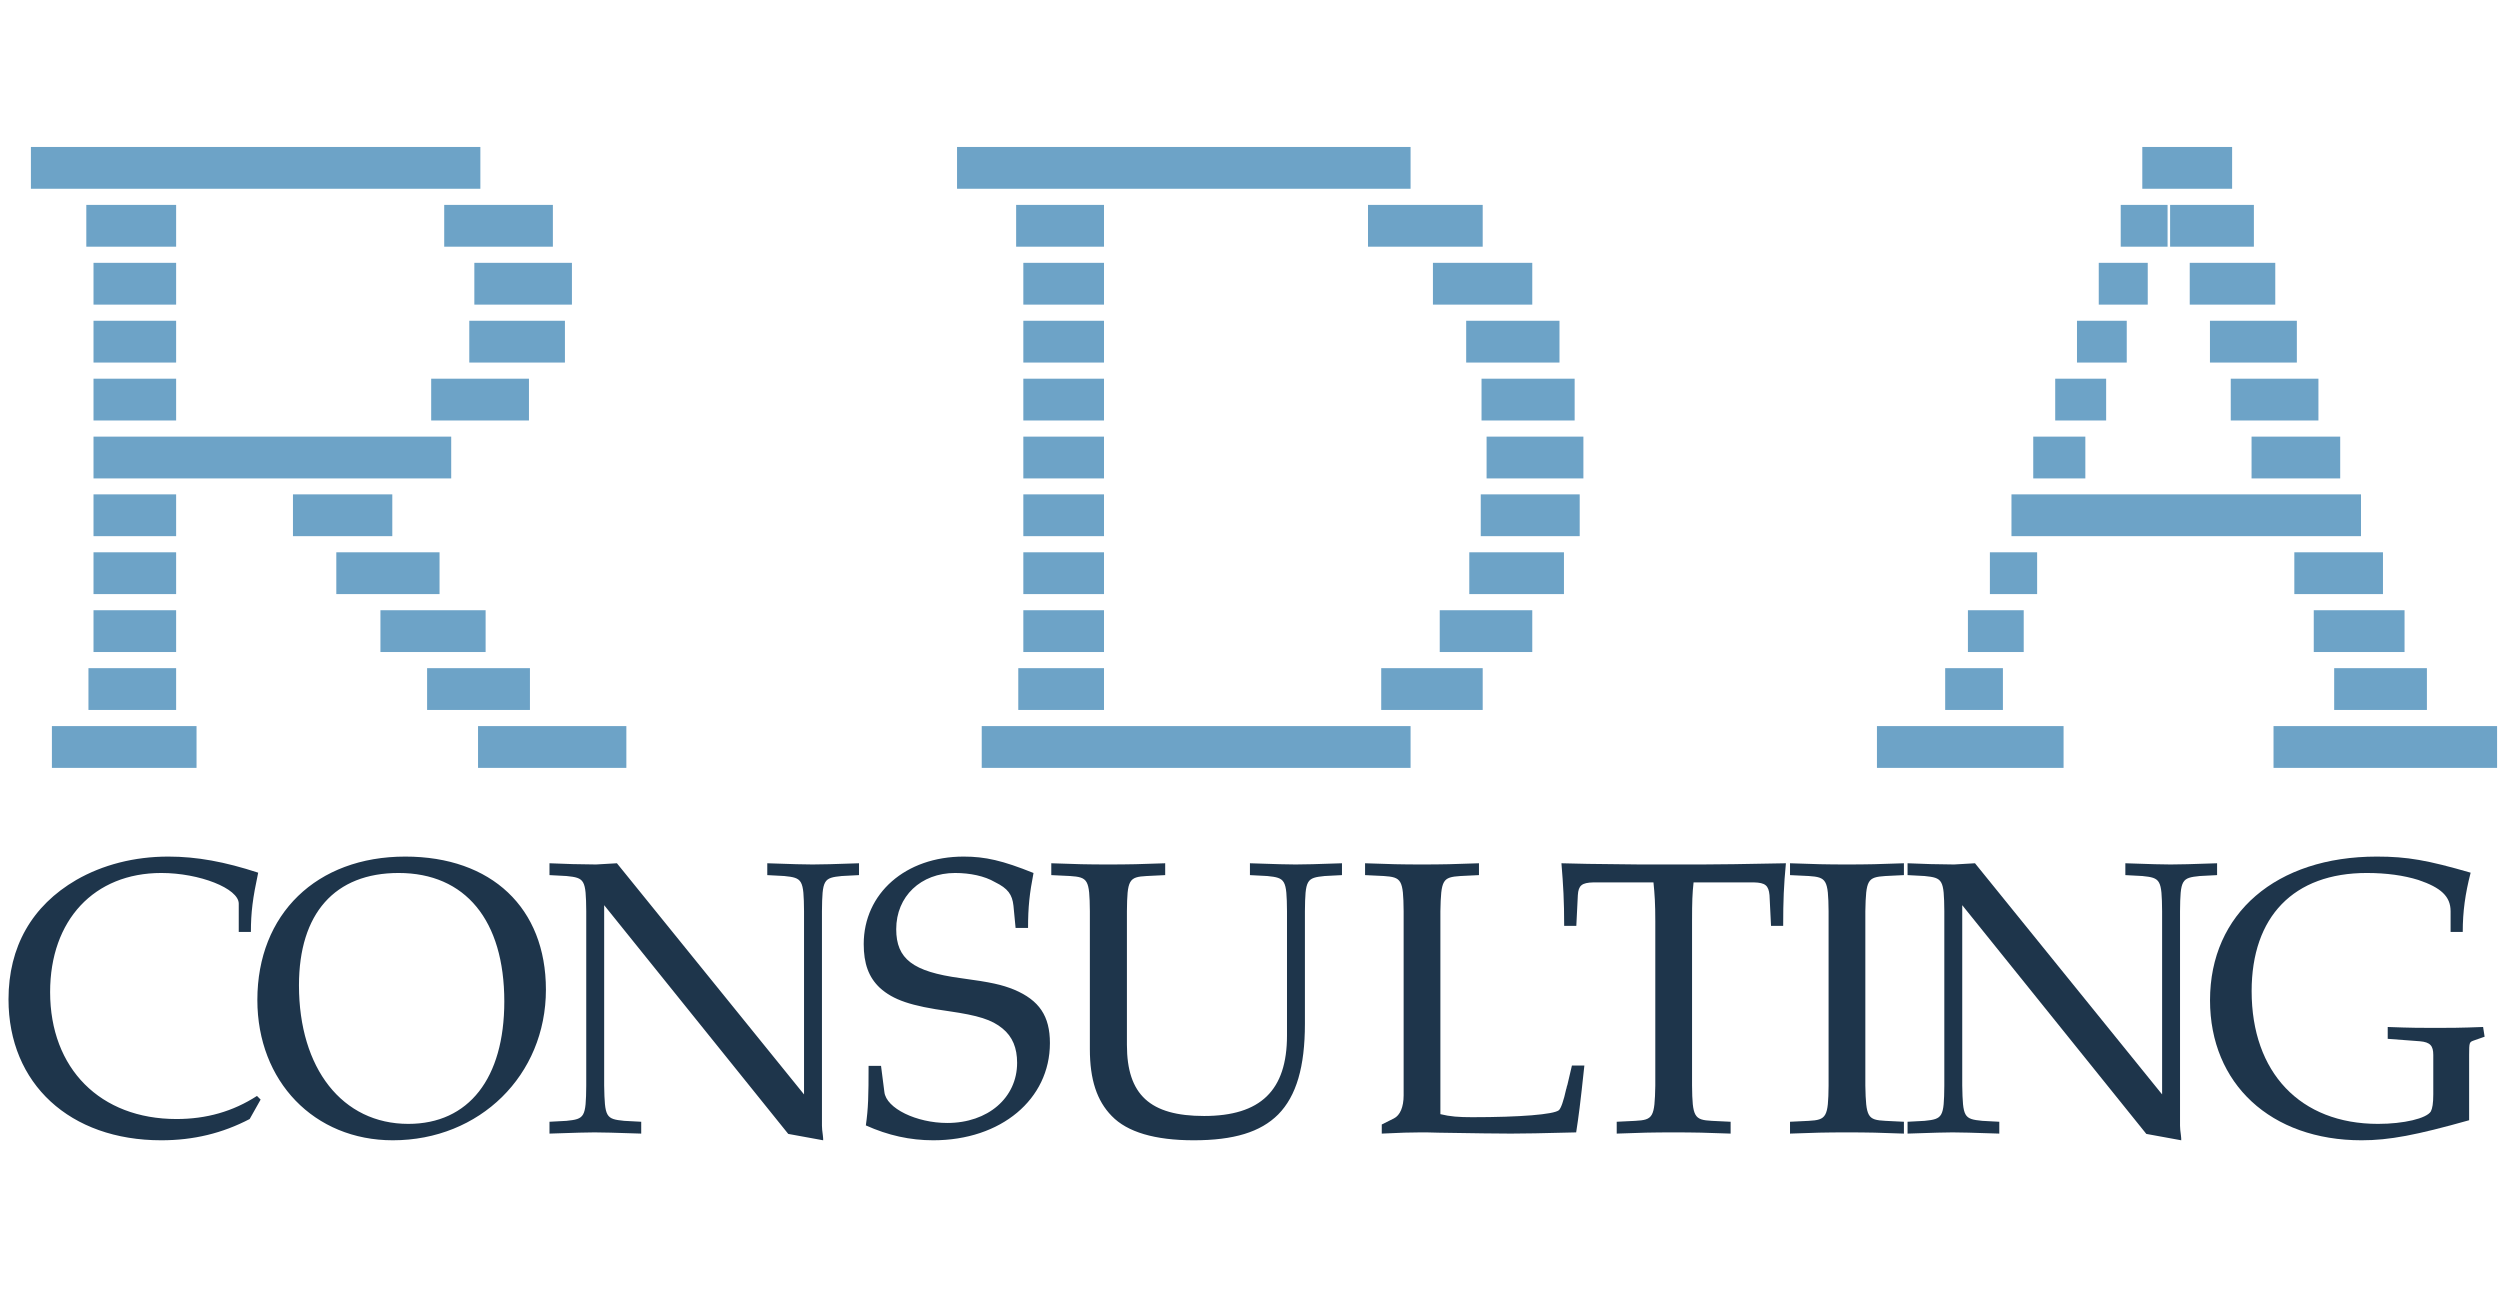
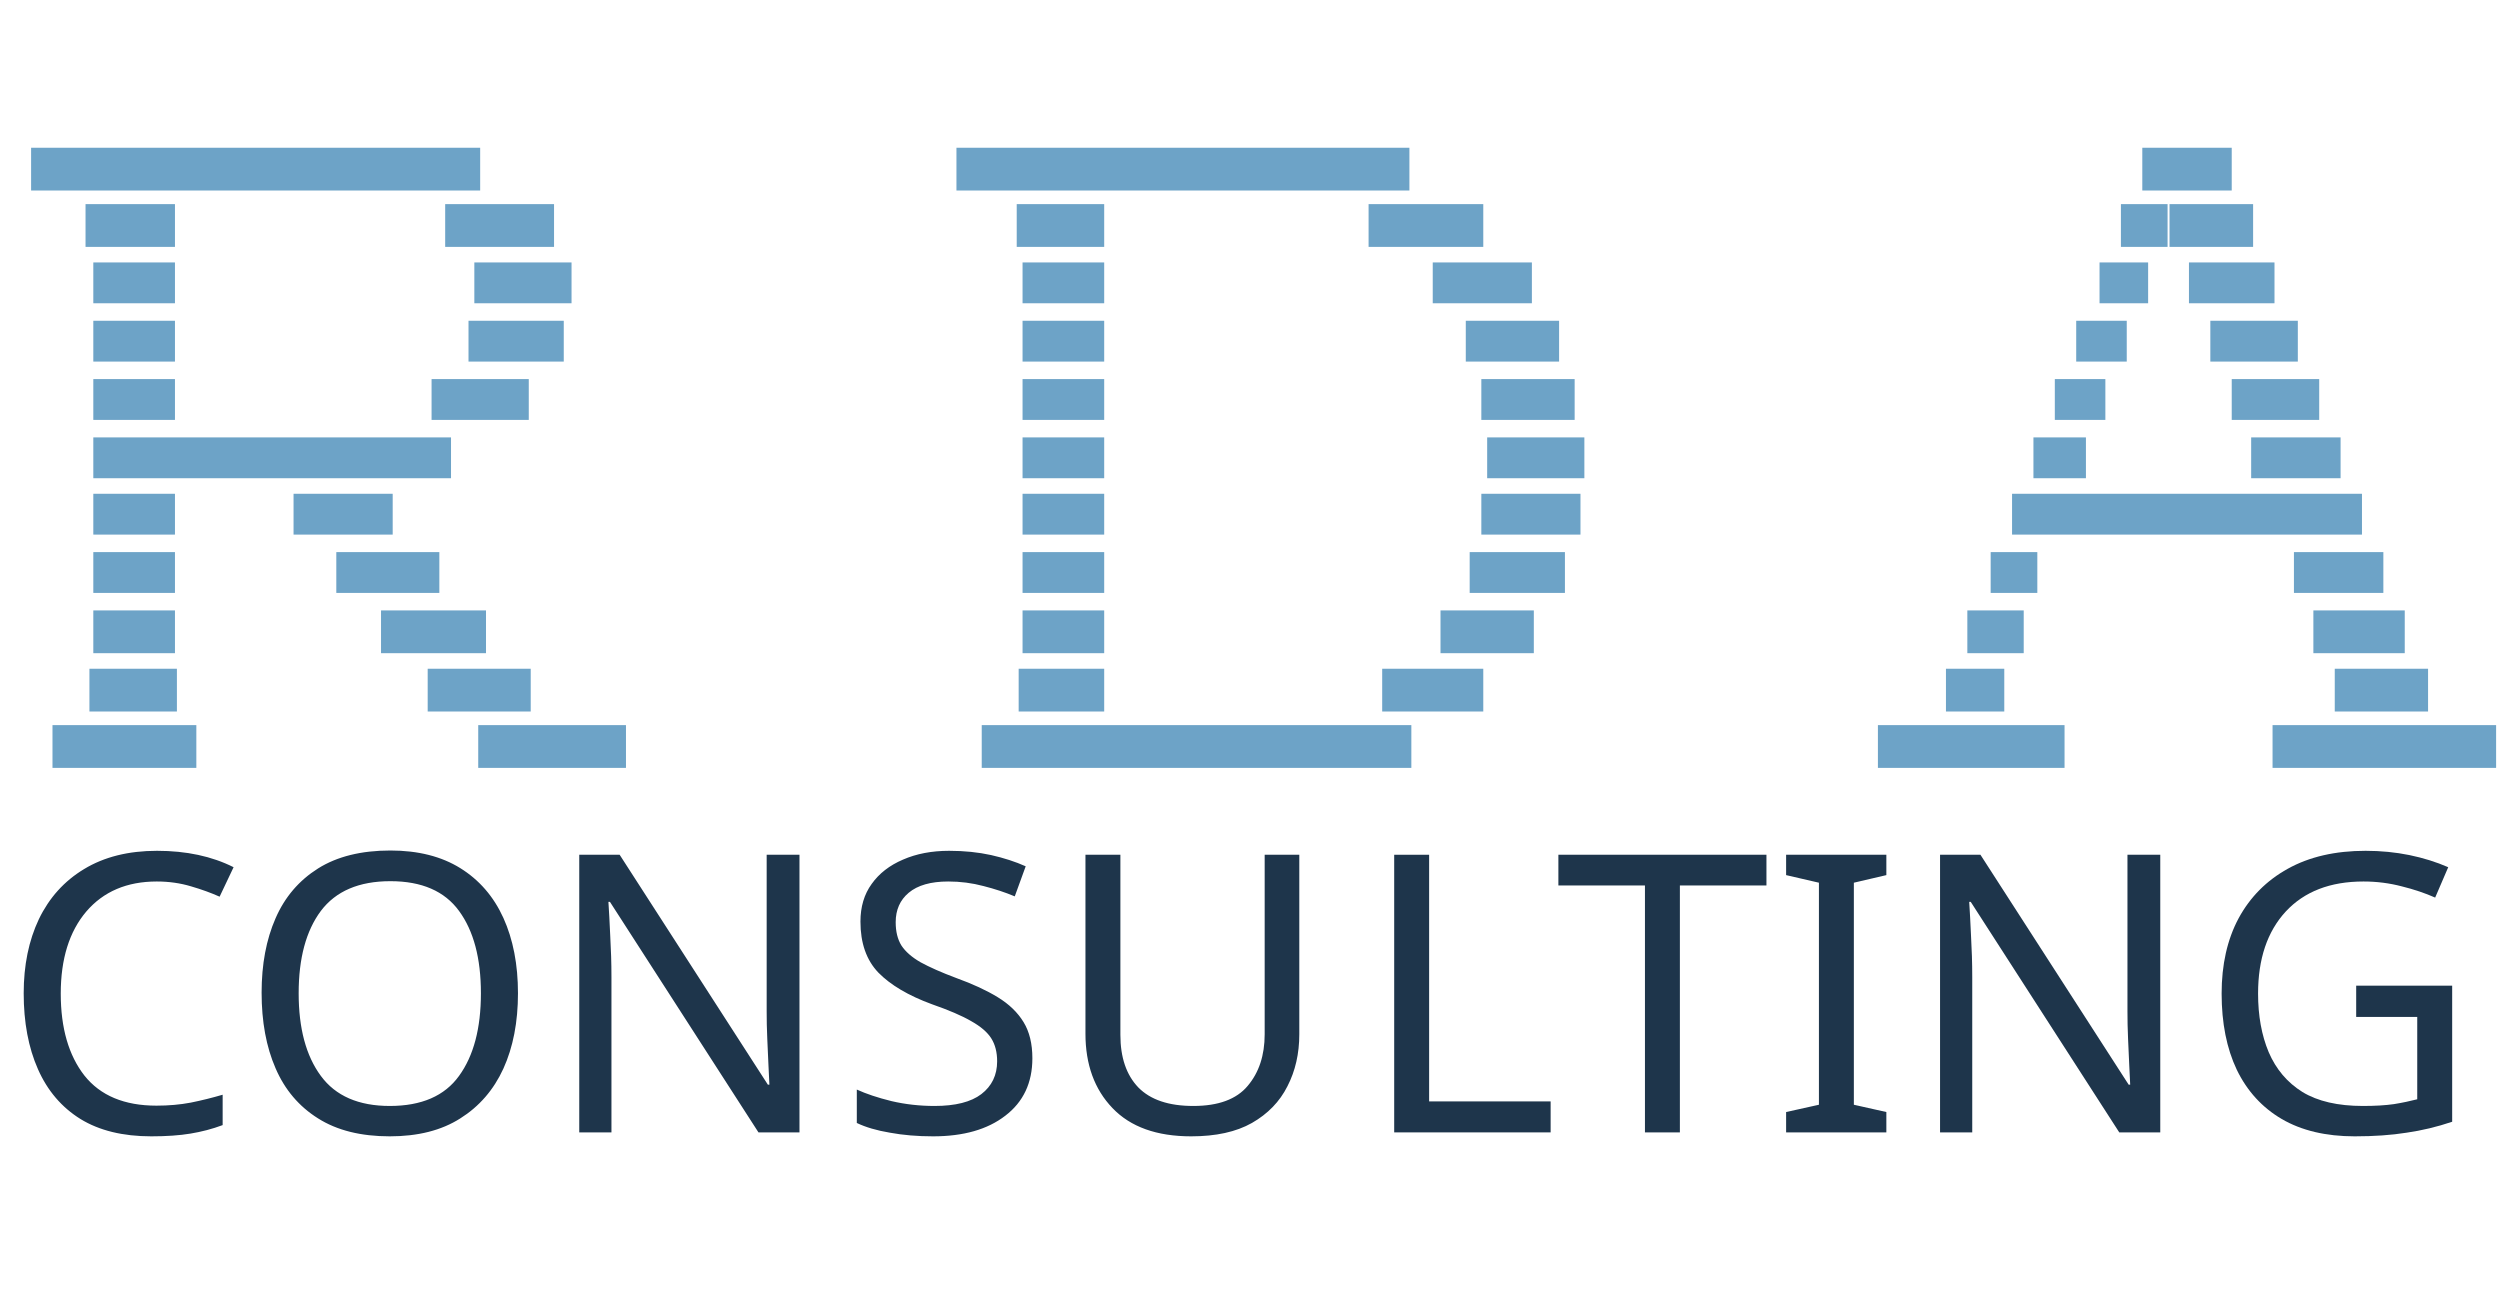
- <svg xmlns="http://www.w3.org/2000/svg" id="Layer_1" data-name="Layer 1" viewBox="0 0 128.6 66.9">
-   <defs>
-     <style>.cls-1{font-size:20px;fill:#1e354b;font-family:Palatino-Roman, Palatino;letter-spacing:-0.03em;}.cls-2{letter-spacing:-0.1em;}.cls-3{fill:#6da3c7;}</style>
-   </defs>
-   <text class="cls-1" transform="translate(0 58.25)">CONSU<tspan class="cls-2" x="69.78" y="0">L</tspan>
-     <tspan x="79.96" y="0">TING</tspan>
-   </text>
-   <rect class="cls-3" x="104.59" y="22.46" width="2.68" height="2.15" />
-   <rect class="cls-3" x="115.82" y="22.46" width="4.56" height="2.15" />
-   <rect class="cls-3" x="109.09" y="10.54" width="2.41" height="2.15" />
-   <rect class="cls-3" x="111.63" y="10.54" width="4.31" height="2.15" />
-   <rect class="cls-3" x="110.2" y="7.56" width="4.62" height="2.15" />
-   <rect class="cls-3" x="106.84" y="16.5" width="2.56" height="2.15" />
-   <rect class="cls-3" x="113.68" y="16.5" width="4.47" height="2.15" />
-   <rect class="cls-3" x="107.96" y="13.52" width="2.52" height="2.15" />
-   <rect class="cls-3" x="112.64" y="13.52" width="4.4" height="2.15" />
-   <rect class="cls-3" x="105.72" y="19.48" width="2.62" height="2.15" />
-   <rect class="cls-3" x="114.75" y="19.48" width="4.51" height="2.15" />
-   <rect class="cls-3" x="103.47" y="25.43" width="17.98" height="2.15" />
-   <rect class="cls-3" x="101.23" y="31.39" width="2.87" height="2.15" />
-   <rect class="cls-3" x="119.02" y="31.39" width="4.67" height="2.15" />
-   <polygon class="cls-3" points="116.95 37.35 116.95 39.5 106.15 39.5 106.15 37.35 96.55 37.35 96.55 39.5 128.45 39.5 128.45 37.35 116.95 37.35" />
-   <rect class="cls-3" x="102.36" y="28.41" width="2.43" height="2.15" />
-   <rect class="cls-3" x="118.02" y="28.41" width="4.56" height="2.15" />
-   <rect class="cls-3" x="100.06" y="34.37" width="2.97" height="2.15" />
-   <rect class="cls-3" x="120.07" y="34.37" width="4.77" height="2.15" />
-   <rect class="cls-3" x="52.64" y="22.46" width="4.15" height="2.15" />
-   <rect class="cls-3" x="76.47" y="22.46" width="4.98" height="2.15" />
-   <rect class="cls-3" x="52.27" y="10.54" width="4.52" height="2.15" />
-   <rect class="cls-3" x="70.37" y="10.54" width="5.9" height="2.15" />
-   <rect class="cls-3" x="49.23" y="7.56" width="23.33" height="2.15" />
-   <rect class="cls-3" x="52.64" y="16.5" width="4.15" height="2.15" />
-   <rect class="cls-3" x="75.42" y="16.5" width="4.8" height="2.15" />
-   <rect class="cls-3" x="52.64" y="13.52" width="4.15" height="2.15" />
-   <rect class="cls-3" x="73.71" y="13.52" width="5.11" height="2.15" />
-   <rect class="cls-3" x="52.64" y="19.48" width="4.15" height="2.15" />
-   <rect class="cls-3" x="76.21" y="19.48" width="4.79" height="2.15" />
-   <rect class="cls-3" x="52.64" y="25.43" width="4.15" height="2.15" />
-   <rect class="cls-3" x="76.17" y="25.43" width="5.09" height="2.15" />
-   <rect class="cls-3" x="52.64" y="31.39" width="4.15" height="2.15" />
-   <rect class="cls-3" x="74.06" y="31.39" width="4.76" height="2.15" />
-   <rect class="cls-3" x="50.5" y="37.35" width="22.06" height="2.15" />
-   <rect class="cls-3" x="75.58" y="28.41" width="4.87" height="2.15" />
-   <rect class="cls-3" x="52.64" y="28.41" width="4.15" height="2.15" />
-   <rect class="cls-3" x="52.38" y="34.37" width="4.41" height="2.15" />
-   <rect class="cls-3" x="71.05" y="34.37" width="5.22" height="2.15" />
-   <rect class="cls-3" x="4.81" y="22.46" width="18.4" height="2.15" />
-   <rect class="cls-3" x="4.44" y="10.54" width="4.62" height="2.15" />
-   <rect class="cls-3" x="22.85" y="10.54" width="5.59" height="2.15" />
-   <rect class="cls-3" x="1.59" y="7.56" width="23.12" height="2.15" />
-   <rect class="cls-3" x="24.14" y="16.5" width="4.92" height="2.15" />
-   <rect class="cls-3" x="4.81" y="16.5" width="4.25" height="2.15" />
-   <rect class="cls-3" x="4.81" y="13.52" width="4.25" height="2.15" />
-   <rect class="cls-3" x="24.4" y="13.52" width="5.02" height="2.15" />
-   <rect class="cls-3" x="4.81" y="19.48" width="4.25" height="2.15" />
-   <rect class="cls-3" x="22.18" y="19.48" width="5.03" height="2.15" />
-   <rect class="cls-3" x="4.81" y="25.43" width="4.25" height="2.15" />
-   <rect class="cls-3" x="15.07" y="25.43" width="5.11" height="2.15" />
-   <rect class="cls-3" x="4.81" y="31.39" width="4.25" height="2.15" />
-   <rect class="cls-3" x="19.57" y="31.39" width="5.41" height="2.15" />
-   <rect class="cls-3" x="2.67" y="37.35" width="7.44" height="2.15" />
-   <rect class="cls-3" x="24.59" y="37.35" width="7.63" height="2.15" />
-   <rect class="cls-3" x="4.81" y="28.41" width="4.25" height="2.15" />
-   <rect class="cls-3" x="17.3" y="28.41" width="5.31" height="2.15" />
-   <rect class="cls-3" x="4.55" y="34.37" width="4.51" height="2.15" />
-   <rect class="cls-3" x="21.97" y="34.37" width="5.29" height="2.15" />
+ <svg xmlns="http://www.w3.org/2000/svg" version="1.1" id="Layer_1" x="0px" y="0px" viewBox="0 0 128.6 66.9" style="enable-background:new 0 0 128.6 66.9;" xml:space="preserve">
+   <style type="text/css">
+ 	.st0{fill:#1E354B;}
+ 	.st1{font-family:'Palatino-Roman';}
+ 	.st2{font-size:20px;}
+ 	.st3{letter-spacing:-2;}
+ 	.st4{fill:#6DA3C7;}
+ </style>
+   <text transform="matrix(1 0 0 1 0 58.25)" class="st0 st1 st2">CONSU</text>
+   <text transform="matrix(1 0 0 1 69.78 58.25)" class="st0 st1 st2 st3">L</text>
+   <text transform="matrix(1 0 0 1 79.96 58.25)" class="st0 st1 st2">TING</text>
+   <g>
+     <rect x="104.6" y="22.5" class="st4" width="2.7" height="2.1" />
+     <rect x="115.8" y="22.5" class="st4" width="4.6" height="2.1" />
+     <rect x="109.1" y="10.5" class="st4" width="2.4" height="2.2" />
+     <rect x="111.6" y="10.5" class="st4" width="4.3" height="2.2" />
+     <rect x="110.2" y="7.6" class="st4" width="4.6" height="2.2" />
+     <rect x="106.8" y="16.5" class="st4" width="2.6" height="2.1" />
+     <rect x="113.7" y="16.5" class="st4" width="4.5" height="2.1" />
+     <rect x="108" y="13.5" class="st4" width="2.5" height="2.1" />
+     <rect x="112.6" y="13.5" class="st4" width="4.4" height="2.1" />
+     <rect x="105.7" y="19.5" class="st4" width="2.6" height="2.1" />
+     <rect x="114.8" y="19.5" class="st4" width="4.5" height="2.1" />
+     <rect x="103.5" y="25.4" class="st4" width="18" height="2.1" />
+     <rect x="101.2" y="31.4" class="st4" width="2.9" height="2.2" />
+     <rect x="119" y="31.4" class="st4" width="4.7" height="2.2" />
+     <polygon class="st4" points="116.9,37.3 116.9,39.5 106.2,39.5 106.2,37.3 96.6,37.3 96.6,39.5 128.4,39.5 128.4,37.3  " />
+     <rect x="102.4" y="28.4" class="st4" width="2.4" height="2.1" />
+     <rect x="118" y="28.4" class="st4" width="4.6" height="2.1" />
+     <rect x="100.1" y="34.4" class="st4" width="3" height="2.2" />
+     <rect x="120.1" y="34.4" class="st4" width="4.8" height="2.2" />
+   </g>
+   <g>
+     <rect x="52.6" y="22.5" class="st4" width="4.2" height="2.1" />
+     <rect x="76.5" y="22.5" class="st4" width="5" height="2.1" />
+     <rect x="52.3" y="10.5" class="st4" width="4.5" height="2.2" />
+     <rect x="70.4" y="10.5" class="st4" width="5.9" height="2.2" />
+     <rect x="49.2" y="7.6" class="st4" width="23.3" height="2.2" />
+     <rect x="52.6" y="16.5" class="st4" width="4.2" height="2.1" />
+     <rect x="75.4" y="16.5" class="st4" width="4.8" height="2.1" />
+     <rect x="52.6" y="13.5" class="st4" width="4.2" height="2.1" />
+     <rect x="73.7" y="13.5" class="st4" width="5.1" height="2.1" />
+     <rect x="52.6" y="19.5" class="st4" width="4.2" height="2.1" />
+     <rect x="76.2" y="19.5" class="st4" width="4.8" height="2.1" />
+     <rect x="52.6" y="25.4" class="st4" width="4.2" height="2.1" />
+     <rect x="76.2" y="25.4" class="st4" width="5.1" height="2.1" />
+     <rect x="52.6" y="31.4" class="st4" width="4.2" height="2.2" />
+     <rect x="74.1" y="31.4" class="st4" width="4.8" height="2.2" />
+     <rect x="50.5" y="37.3" class="st4" width="22.1" height="2.2" />
+     <rect x="75.6" y="28.4" class="st4" width="4.9" height="2.1" />
+     <rect x="52.6" y="28.4" class="st4" width="4.2" height="2.1" />
+     <rect x="52.4" y="34.4" class="st4" width="4.4" height="2.2" />
+     <rect x="71.1" y="34.4" class="st4" width="5.2" height="2.2" />
+   </g>
+   <g>
+     <rect x="4.8" y="22.5" class="st4" width="18.4" height="2.1" />
+     <rect x="4.4" y="10.5" class="st4" width="4.6" height="2.2" />
+     <rect x="22.9" y="10.5" class="st4" width="5.6" height="2.2" />
+     <rect x="1.6" y="7.6" class="st4" width="23.1" height="2.2" />
+     <rect x="24.1" y="16.5" class="st4" width="4.9" height="2.1" />
+     <rect x="4.8" y="16.5" class="st4" width="4.2" height="2.1" />
+     <rect x="4.8" y="13.5" class="st4" width="4.2" height="2.1" />
+     <rect x="24.4" y="13.5" class="st4" width="5" height="2.1" />
+     <rect x="4.8" y="19.5" class="st4" width="4.2" height="2.1" />
+     <rect x="22.2" y="19.5" class="st4" width="5" height="2.1" />
+     <rect x="4.8" y="25.4" class="st4" width="4.2" height="2.1" />
+     <rect x="15.1" y="25.4" class="st4" width="5.1" height="2.1" />
+     <rect x="4.8" y="31.4" class="st4" width="4.2" height="2.2" />
+     <rect x="19.6" y="31.4" class="st4" width="5.4" height="2.2" />
+     <rect x="2.7" y="37.3" class="st4" width="7.4" height="2.2" />
+     <rect x="24.6" y="37.3" class="st4" width="7.6" height="2.2" />
+     <rect x="4.8" y="28.4" class="st4" width="4.2" height="2.1" />
+     <rect x="17.3" y="28.4" class="st4" width="5.3" height="2.1" />
+     <rect x="4.6" y="34.4" class="st4" width="4.5" height="2.2" />
+     <rect x="22" y="34.4" class="st4" width="5.3" height="2.2" />
+   </g>
</svg>
